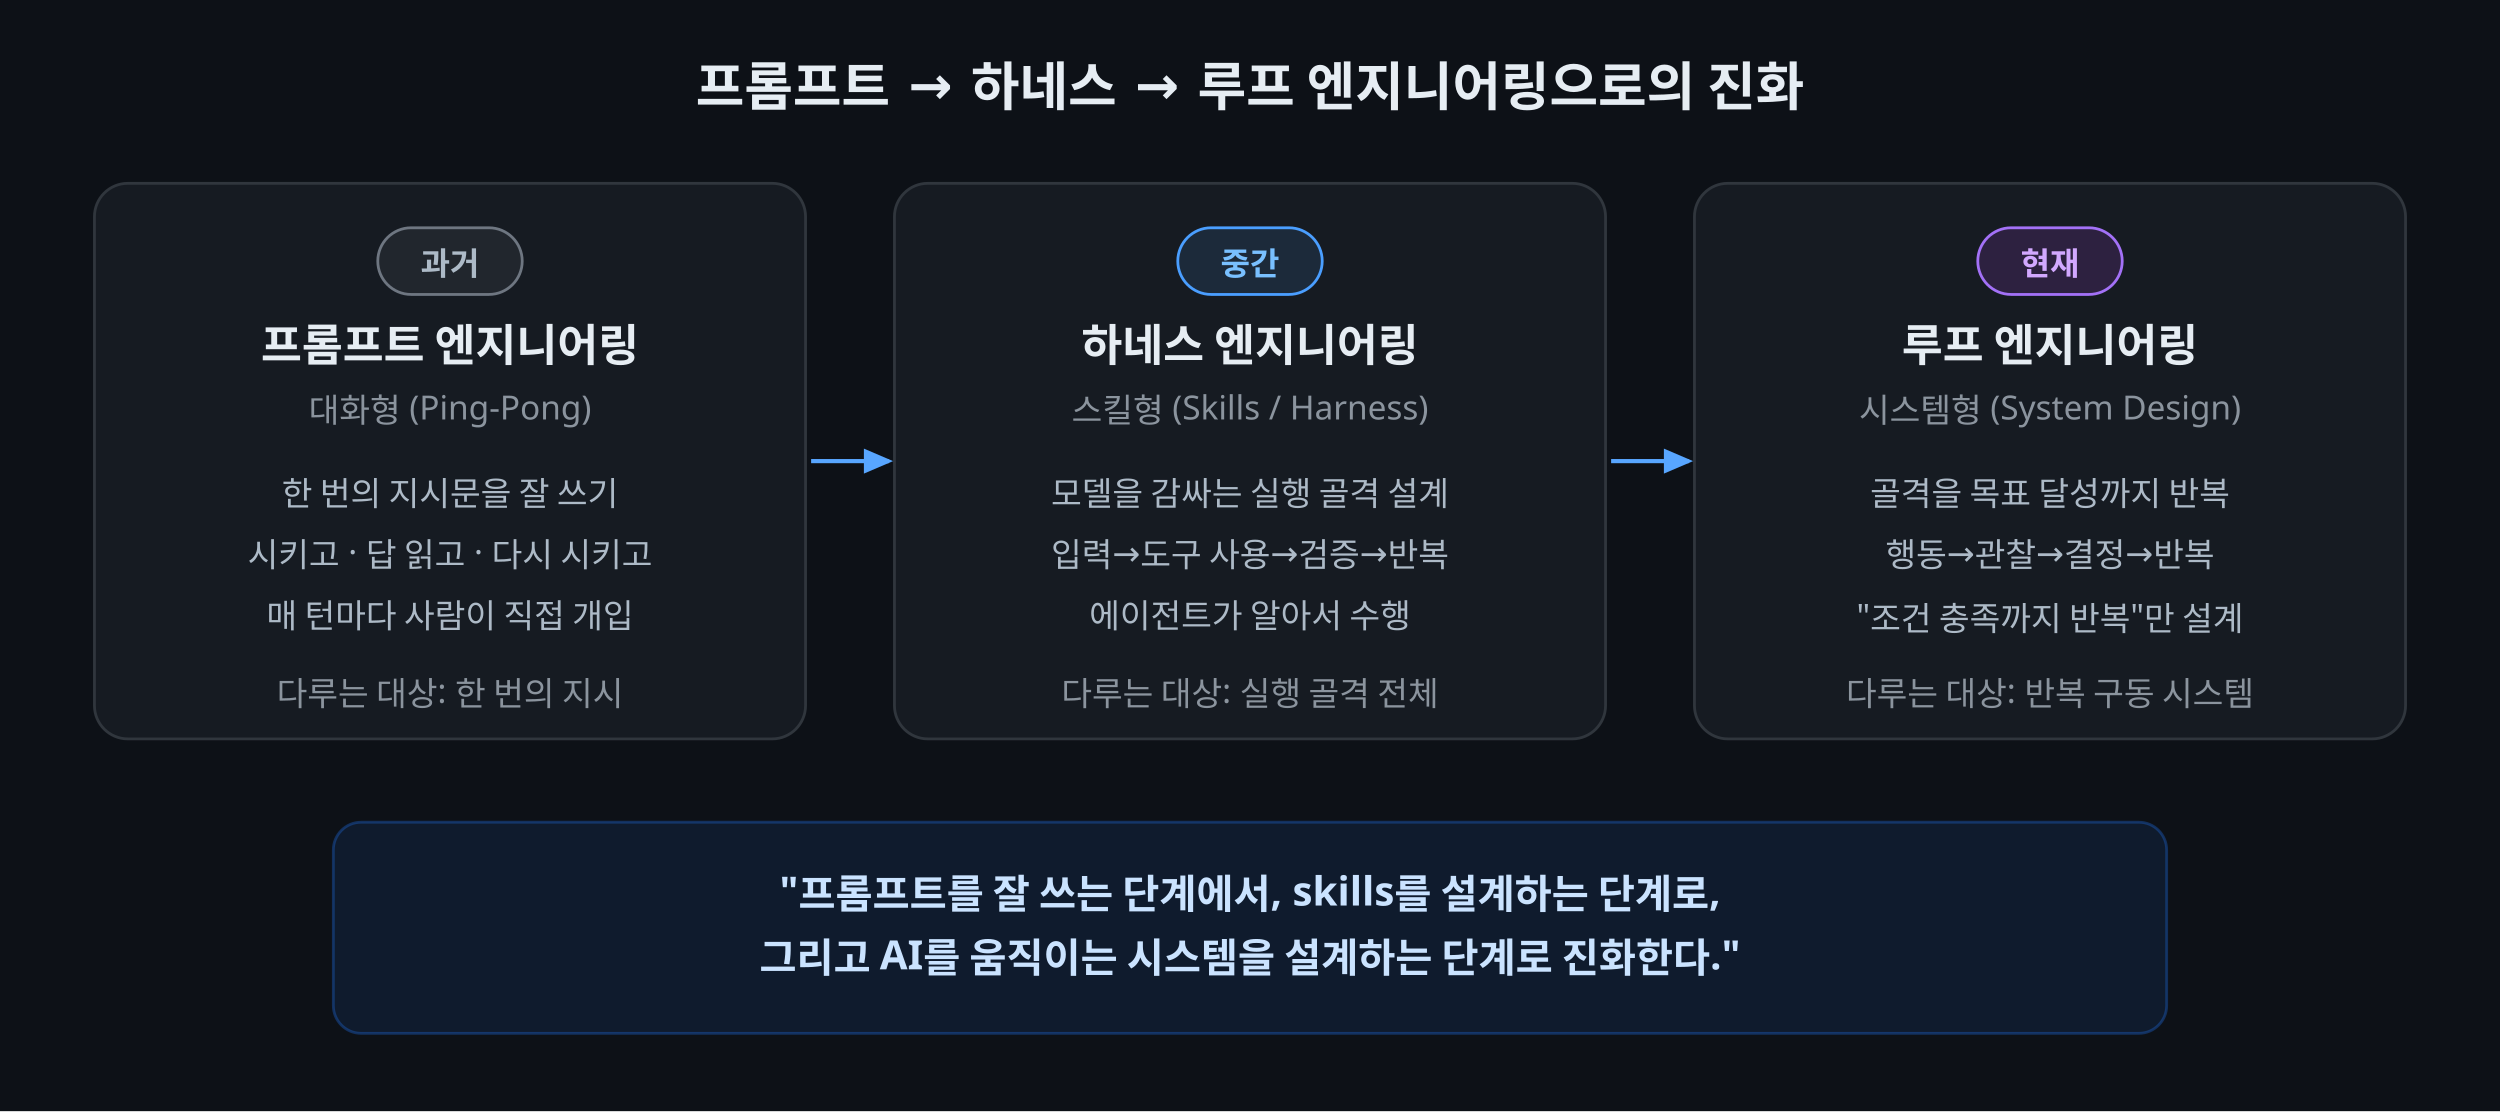
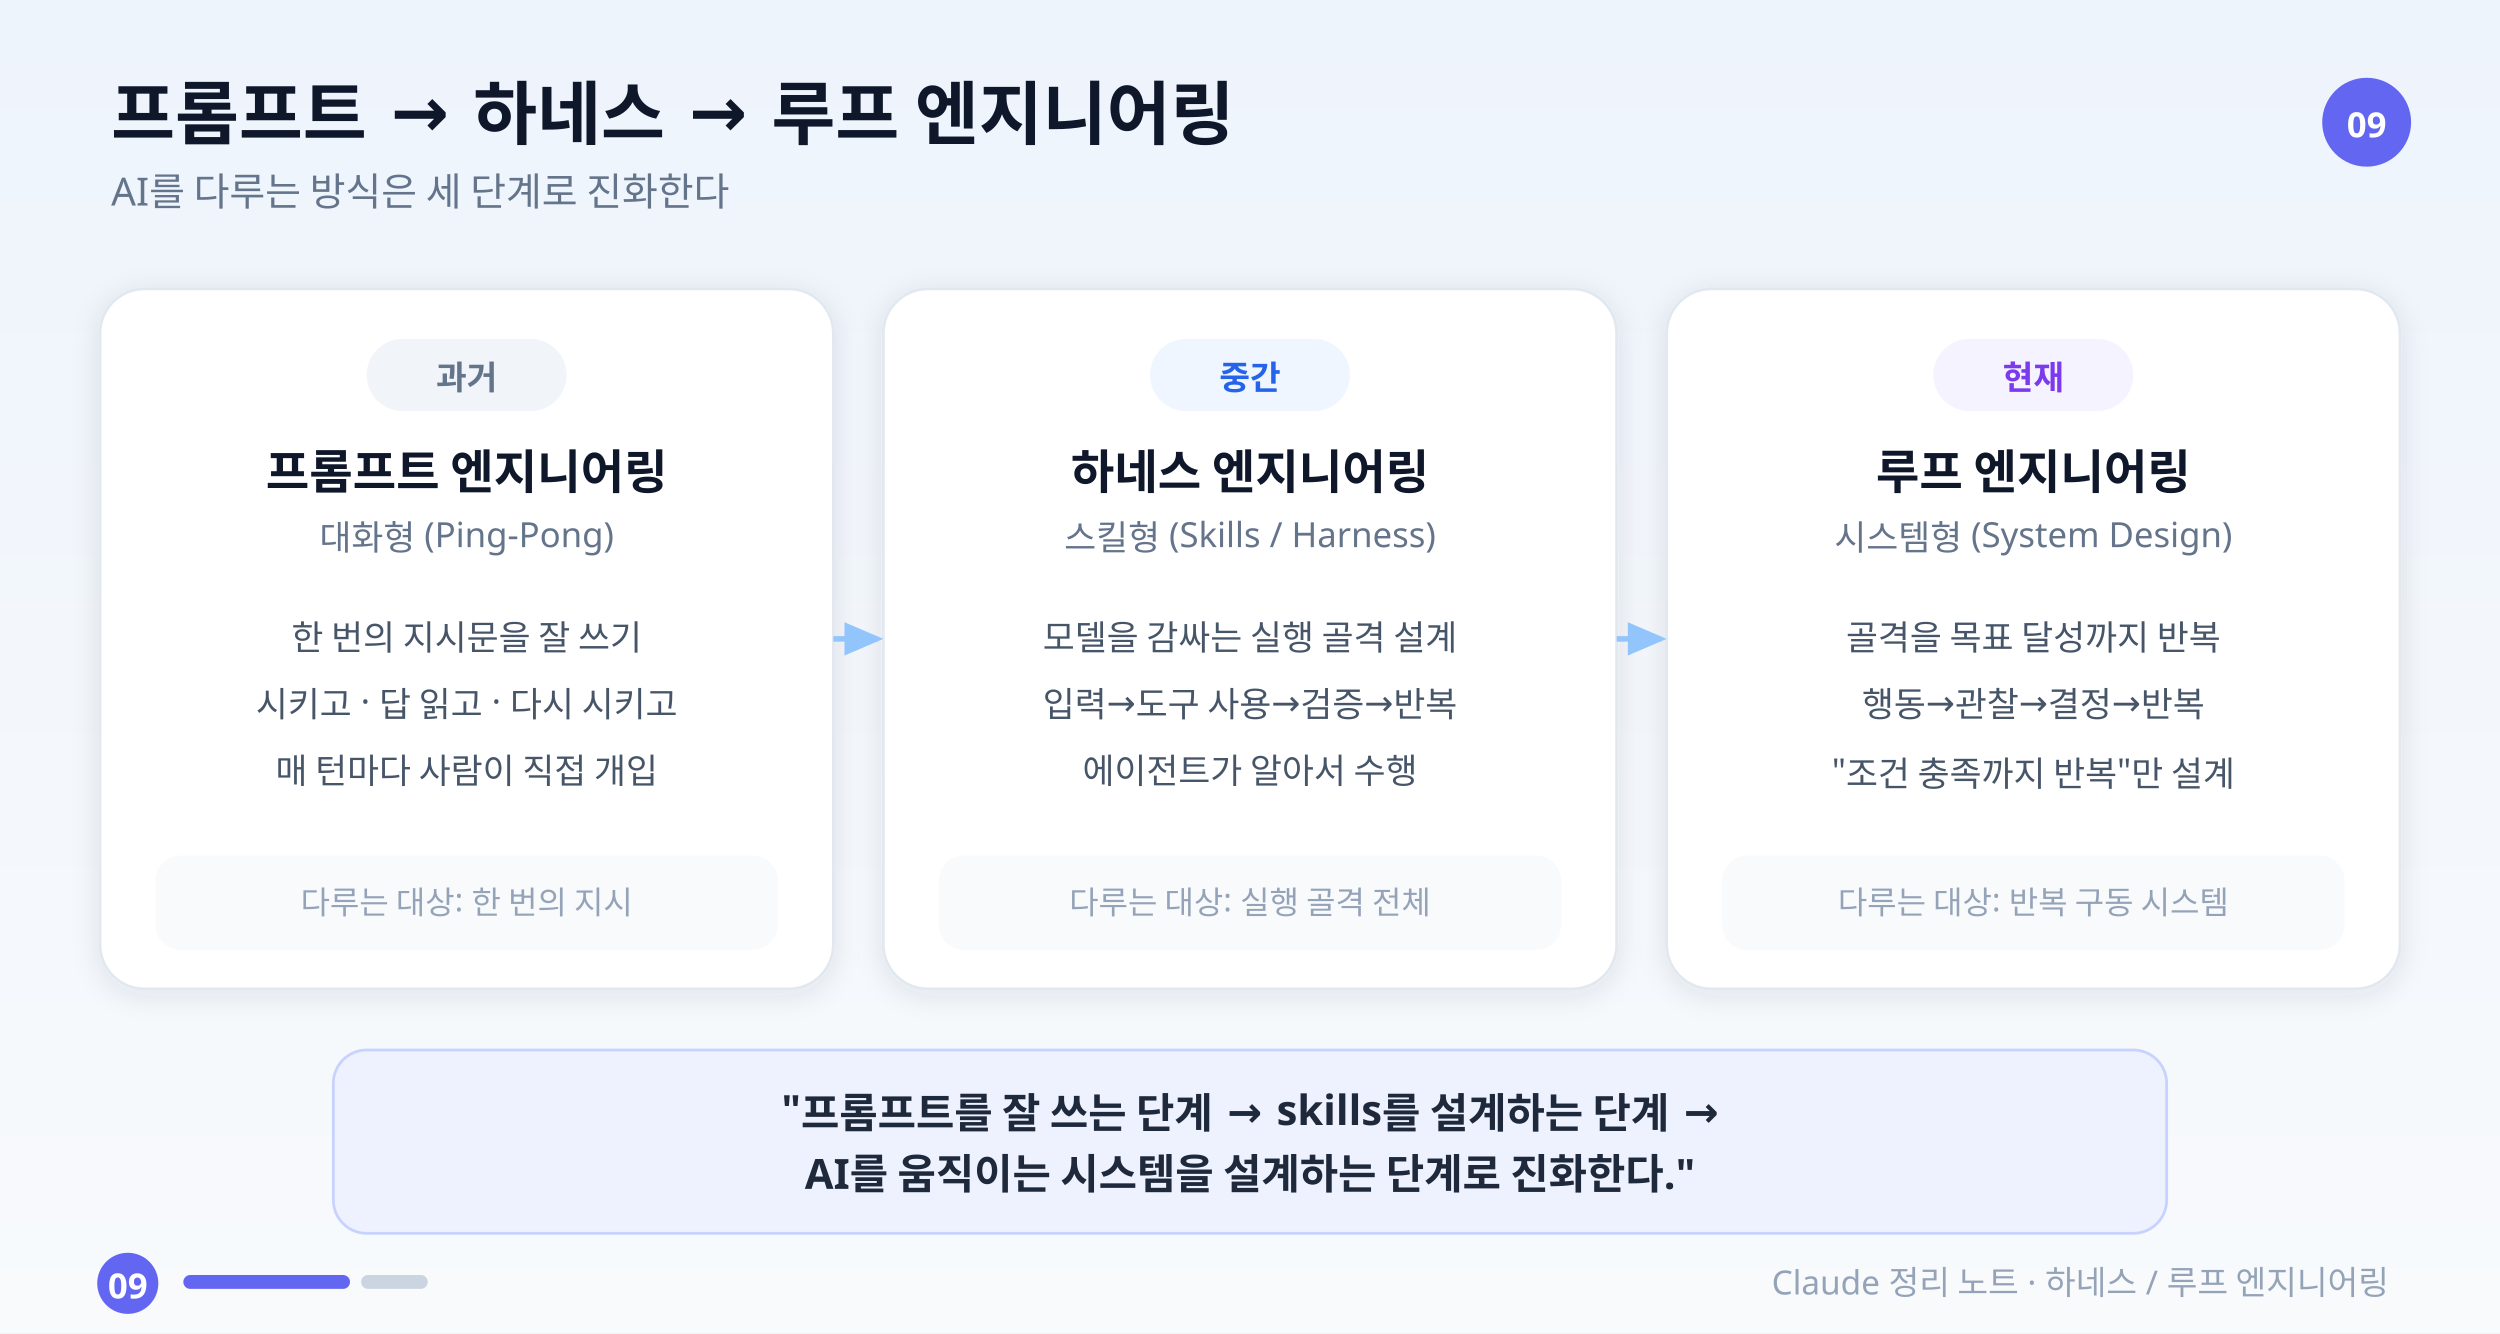
- <svg xmlns="http://www.w3.org/2000/svg" viewBox="0 0 900 400" font-family="'Segoe UI','Malgun Gothic',sans-serif">
+ <svg xmlns="http://www.w3.org/2000/svg" viewBox="0 0 900 480" font-family="'Segoe UI','Malgun Gothic',sans-serif">
  <defs>
-     <marker id="ar2" markerWidth="10" markerHeight="10" refX="6" refY="3" orient="auto">
-       <path d="M0,0 L7,3 L0,6 Z" fill="#58a6ff" />
+     <linearGradient id="bg" x1="0" y1="0" x2="0" y2="1">
+       <stop offset="0" stop-color="#eef4fc" />
+       <stop offset="1" stop-color="#f8fafc" />
+     </linearGradient>
+     <filter id="sh" x="-20%" y="-20%" width="140%" height="140%">
+       <feDropShadow dx="0" dy="2" stdDeviation="5" flood-color="#1e293b" flood-opacity="0.10" />
+     </filter>
+     <marker id="a" markerWidth="10" markerHeight="10" refX="6" refY="3" orient="auto">
+       <path d="M0,0 L7,3 L0,6 Z" fill="#93c5fd" />
    </marker>
  </defs>
  <style>
-     .h{font-size:19px;font-weight:700;text-anchor:middle;fill:#e6edf3}
-     .st{font-size:16px;font-weight:700;text-anchor:middle;fill:#e6edf3}
-     .tag{font-size:11.5px;font-weight:700;text-anchor:middle;dominant-baseline:middle}
-     .sub{font-size:12px;text-anchor:middle;fill:#8b949e}
-     .li{font-size:12px;text-anchor:middle;fill:#adbac7}
-     .q{font-size:14.5px;font-weight:600;text-anchor:middle;fill:#cae3ff}
+     .title{font-size:25px;font-weight:800;fill:#0f172a}
+     .sub{font-size:14px;fill:#64748b}
+     .st{font-size:17px;font-weight:800;fill:#0f172a;text-anchor:middle}
+     .ss{font-size:12.5px;fill:#64748b;text-anchor:middle}
+     .li{font-size:12.5px;fill:#475569;text-anchor:middle}
+     .tag{font-size:12px;font-weight:700;text-anchor:middle;dominant-baseline:middle}
+     .q{font-size:15px;font-weight:700;fill:#1e293b;text-anchor:middle}
+     .foot{font-size:12px;fill:#94a3b8}
+     .fp{font-size:12.5px;font-weight:700;text-anchor:middle;dominant-baseline:middle}
+     .base{font-size:11.5px;fill:#94a3b8;text-anchor:middle}
  </style>
-   <rect x="0" y="0" width="900" height="400" fill="#0d1117" />
-   <text class="h" x="450" y="38">프롬프트 → 하네스 → 루프 엔지니어링으로의 진화</text>
-   <rect x="34" y="66" width="256" height="200" rx="12" fill="#161b22" stroke="#30363d" />
-   <rect x="136" y="82" width="52" height="24" rx="12" fill="#21262d" stroke="#6e7681" />
-   <text class="tag" x="162" y="95" fill="#adbac7">과거</text>
-   <text class="st" x="162" y="130">프롬프트 엔지니어링</text>
-   <text class="sub" x="162" y="152">대화형 (Ping-Pong)</text>
-   <text class="li" x="162" y="182">한 번의 지시문을 잘 쓰기</text>
-   <text class="li" x="162" y="204">시키고 · 답 읽고 · 다시 시키고</text>
-   <text class="li" x="162" y="226">매 턴마다 사람이 직접 개입</text>
-   <text class="sub" x="162" y="254" fill="#6e7681">다루는 대상: 한 번의 지시</text>
-   <rect x="322" y="66" width="256" height="200" rx="12" fill="#161b22" stroke="#30363d" />
-   <rect x="424" y="82" width="52" height="24" rx="12" fill="#1c2a3a" stroke="#4a9eff" />
-   <text class="tag" x="450" y="95" fill="#79c0ff">중간</text>
-   <text class="st" x="450" y="130">하네스 엔지니어링</text>
-   <text class="sub" x="450" y="152">스킬형 (Skills / Harness)</text>
-   <text class="li" x="450" y="182">모델을 감싸는 실행 골격 설계</text>
-   <text class="li" x="450" y="204">입력→도구 사용→검증→반복</text>
-   <text class="li" x="450" y="226">에이전트가 알아서 수행</text>
-   <text class="sub" x="450" y="254" fill="#6e7681">다루는 대상: 실행 골격 전체</text>
-   <rect x="610" y="66" width="256" height="200" rx="12" fill="#161b22" stroke="#30363d" />
-   <rect x="712" y="82" width="52" height="24" rx="12" fill="#2d2140" stroke="#a371f7" />
-   <text class="tag" x="738" y="95" fill="#d2a8ff">현재</text>
-   <text class="st" x="738" y="130">루프 엔지니어링</text>
-   <text class="sub" x="738" y="152">시스템형 (System Design)</text>
-   <text class="li" x="738" y="182">골격을 목표 달성까지 반복</text>
-   <text class="li" x="738" y="204">행동→관찰→결정→반복</text>
-   <text class="li" x="738" y="226">"조건 충족까지 반복"만 설계</text>
-   <text class="sub" x="738" y="254" fill="#6e7681">다루는 대상: 반복 구동 시스템</text>
-   <line x1="292" y1="166" x2="320" y2="166" stroke="#58a6ff" stroke-width="1.5" marker-end="url(#ar2)" />
-   <line x1="580" y1="166" x2="608" y2="166" stroke="#58a6ff" stroke-width="1.5" marker-end="url(#ar2)" />
-   <rect x="120" y="296" width="660" height="76" rx="10" fill="#0f1b2d" stroke="#1f6feb55" />
-   <text class="q" x="450" y="326">"프롬프트를 잘 쓰는 단계에서, skills를 설계하는 단계로,</text>
-   <text class="q" x="450" y="350">그리고 AI를 움직이는 시스템을 설계하는 단계로 진화한다."</text>
+   <rect x="0" y="0" width="900" height="480" fill="url(#bg)" />
+   <text class="title" x="40" y="50">프롬프트 → 하네스 → 루프 엔지니어링</text>
+   <text class="sub" x="40" y="74">AI를 다루는 방식은 세 단계로 진화한다</text>
+   <circle cx="852" cy="44" r="16" fill="#6366f1" />
+   <text x="852" y="45" class="fp" fill="#fff" font-size="13">09</text>
+   <rect x="36" y="104" width="264" height="252" rx="16" fill="#fff" stroke="#e2e8f0" filter="url(#sh)" />
+   <rect x="132" y="122" width="72" height="26" rx="13" fill="#f1f5f9" />
+   <text class="tag" x="168" y="136" fill="#64748b">과거</text>
+   <text class="st" x="168" y="176">프롬프트 엔지니어링</text>
+   <text class="ss" x="168" y="198">대화형 (Ping-Pong)</text>
+   <text class="li" x="168" y="234">한 번의 지시문을 잘 쓰기</text>
+   <text class="li" x="168" y="258">시키고 · 답 읽고 · 다시 시키고</text>
+   <text class="li" x="168" y="282">매 턴마다 사람이 직접 개입</text>
+   <rect x="56" y="308" width="224" height="34" rx="9" fill="#f8fafc" />
+   <text class="base" x="168" y="329">다루는 대상: 한 번의 지시</text>
+   <rect x="318" y="104" width="264" height="252" rx="16" fill="#fff" stroke="#e2e8f0" filter="url(#sh)" />
+   <rect x="414" y="122" width="72" height="26" rx="13" fill="#eff6ff" />
+   <text class="tag" x="450" y="136" fill="#2563eb">중간</text>
+   <text class="st" x="450" y="176">하네스 엔지니어링</text>
+   <text class="ss" x="450" y="198">스킬형 (Skills / Harness)</text>
+   <text class="li" x="450" y="234">모델을 감싸는 실행 골격 설계</text>
+   <text class="li" x="450" y="258">입력→도구 사용→검증→반복</text>
+   <text class="li" x="450" y="282">에이전트가 알아서 수행</text>
+   <rect x="338" y="308" width="224" height="34" rx="9" fill="#f8fafc" />
+   <text class="base" x="450" y="329">다루는 대상: 실행 골격 전체</text>
+   <rect x="600" y="104" width="264" height="252" rx="16" fill="#fff" stroke="#e2e8f0" filter="url(#sh)" />
+   <rect x="696" y="122" width="72" height="26" rx="13" fill="#f5f3ff" />
+   <text class="tag" x="732" y="136" fill="#7c3aed">현재</text>
+   <text class="st" x="732" y="176">루프 엔지니어링</text>
+   <text class="ss" x="732" y="198">시스템형 (System Design)</text>
+   <text class="li" x="732" y="234">골격을 목표 달성까지 반복</text>
+   <text class="li" x="732" y="258">행동→관찰→결정→반복</text>
+   <text class="li" x="732" y="282">"조건 충족까지 반복"만 설계</text>
+   <rect x="620" y="308" width="224" height="34" rx="9" fill="#f8fafc" />
+   <text class="base" x="732" y="329">다루는 대상: 반복 구동 시스템</text>
+   <path d="M300 230 L316 230" stroke="#93c5fd" stroke-width="2" marker-end="url(#a)" />
+   <path d="M582 230 L598 230" stroke="#93c5fd" stroke-width="2" marker-end="url(#a)" />
+   <rect x="120" y="378" width="660" height="66" rx="12" fill="#eef2ff" stroke="#c7d2fe" />
+   <text class="q" x="450" y="405">"프롬프트를 잘 쓰는 단계 → skills를 설계하는 단계 →</text>
+   <text class="q" x="450" y="428">AI를 움직이는 시스템을 설계하는 단계로 진화한다."</text>
+   <circle cx="46" cy="462" r="11" fill="#6366f1" />
+   <text x="46" y="463" class="fp" fill="#fff" font-size="11">09</text>
+   <rect x="66" y="459" width="60" height="5" rx="2.5" fill="#6366f1" />
+   <rect x="130" y="459" width="24" height="5" rx="2.5" fill="#cbd5e1" />
+   <text class="foot" x="860" y="466" text-anchor="end">Claude 정리 노트 · 하네스 / 루프 엔지니어링</text>
</svg>
